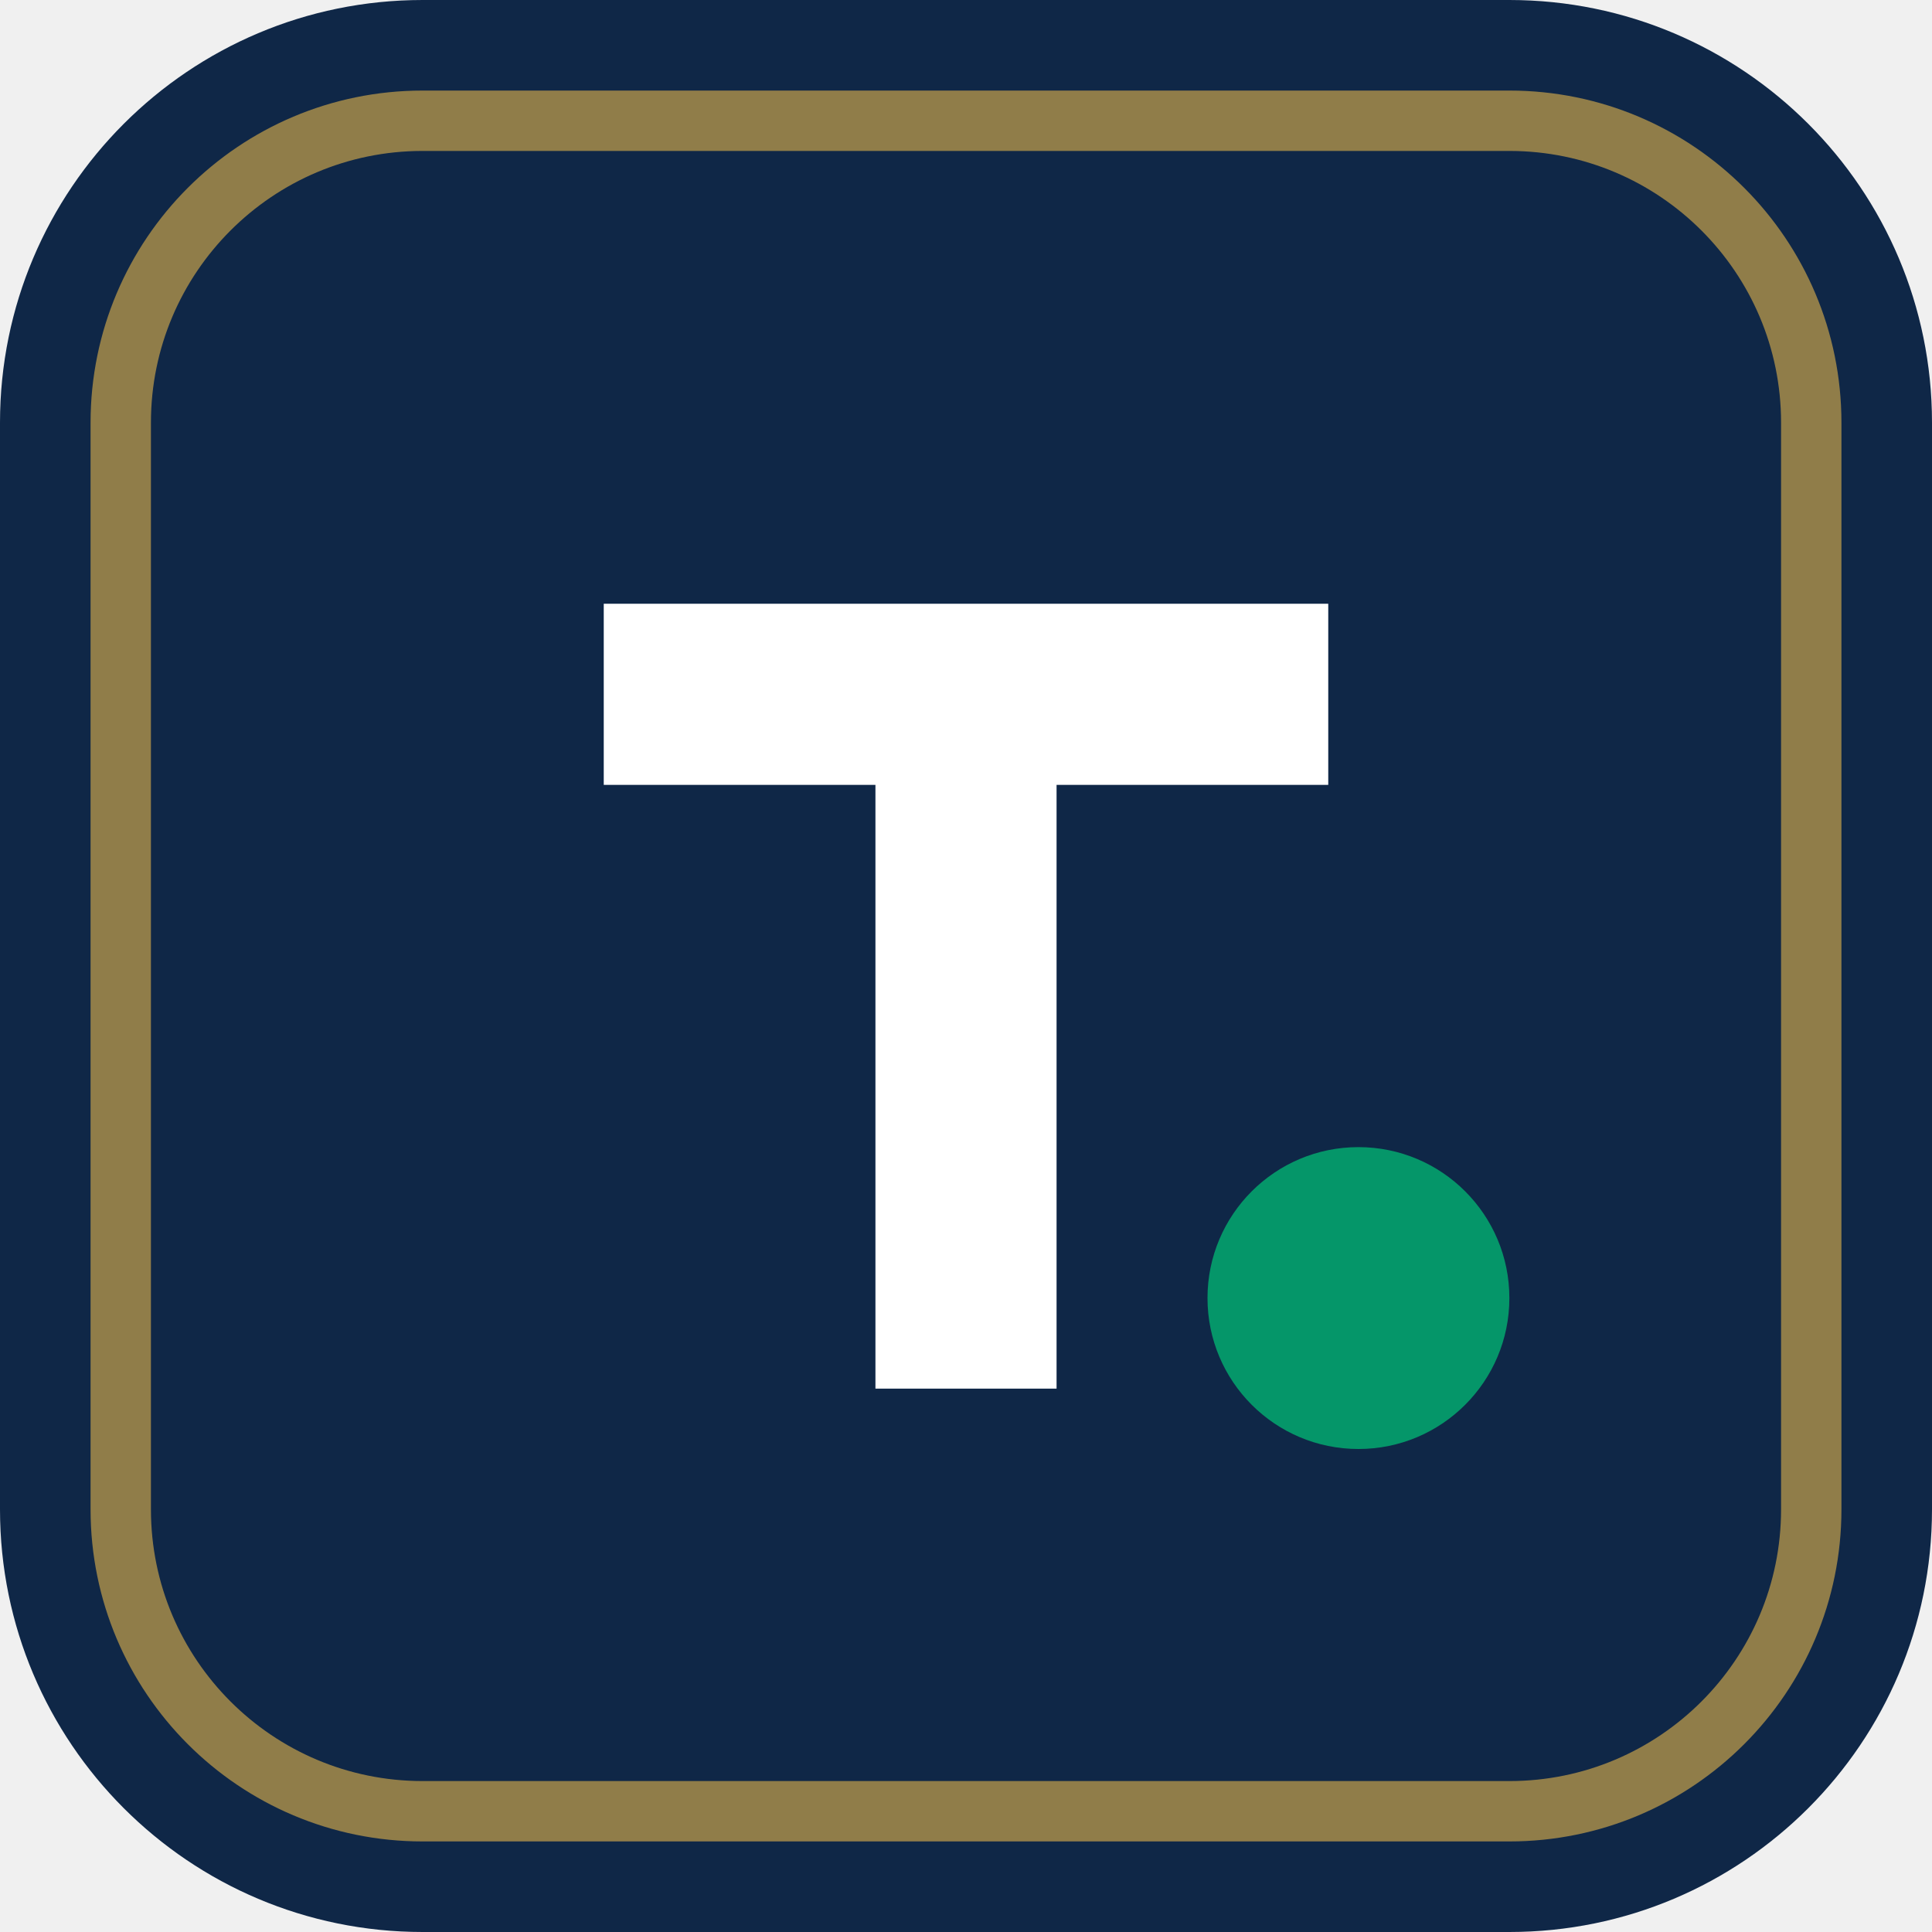
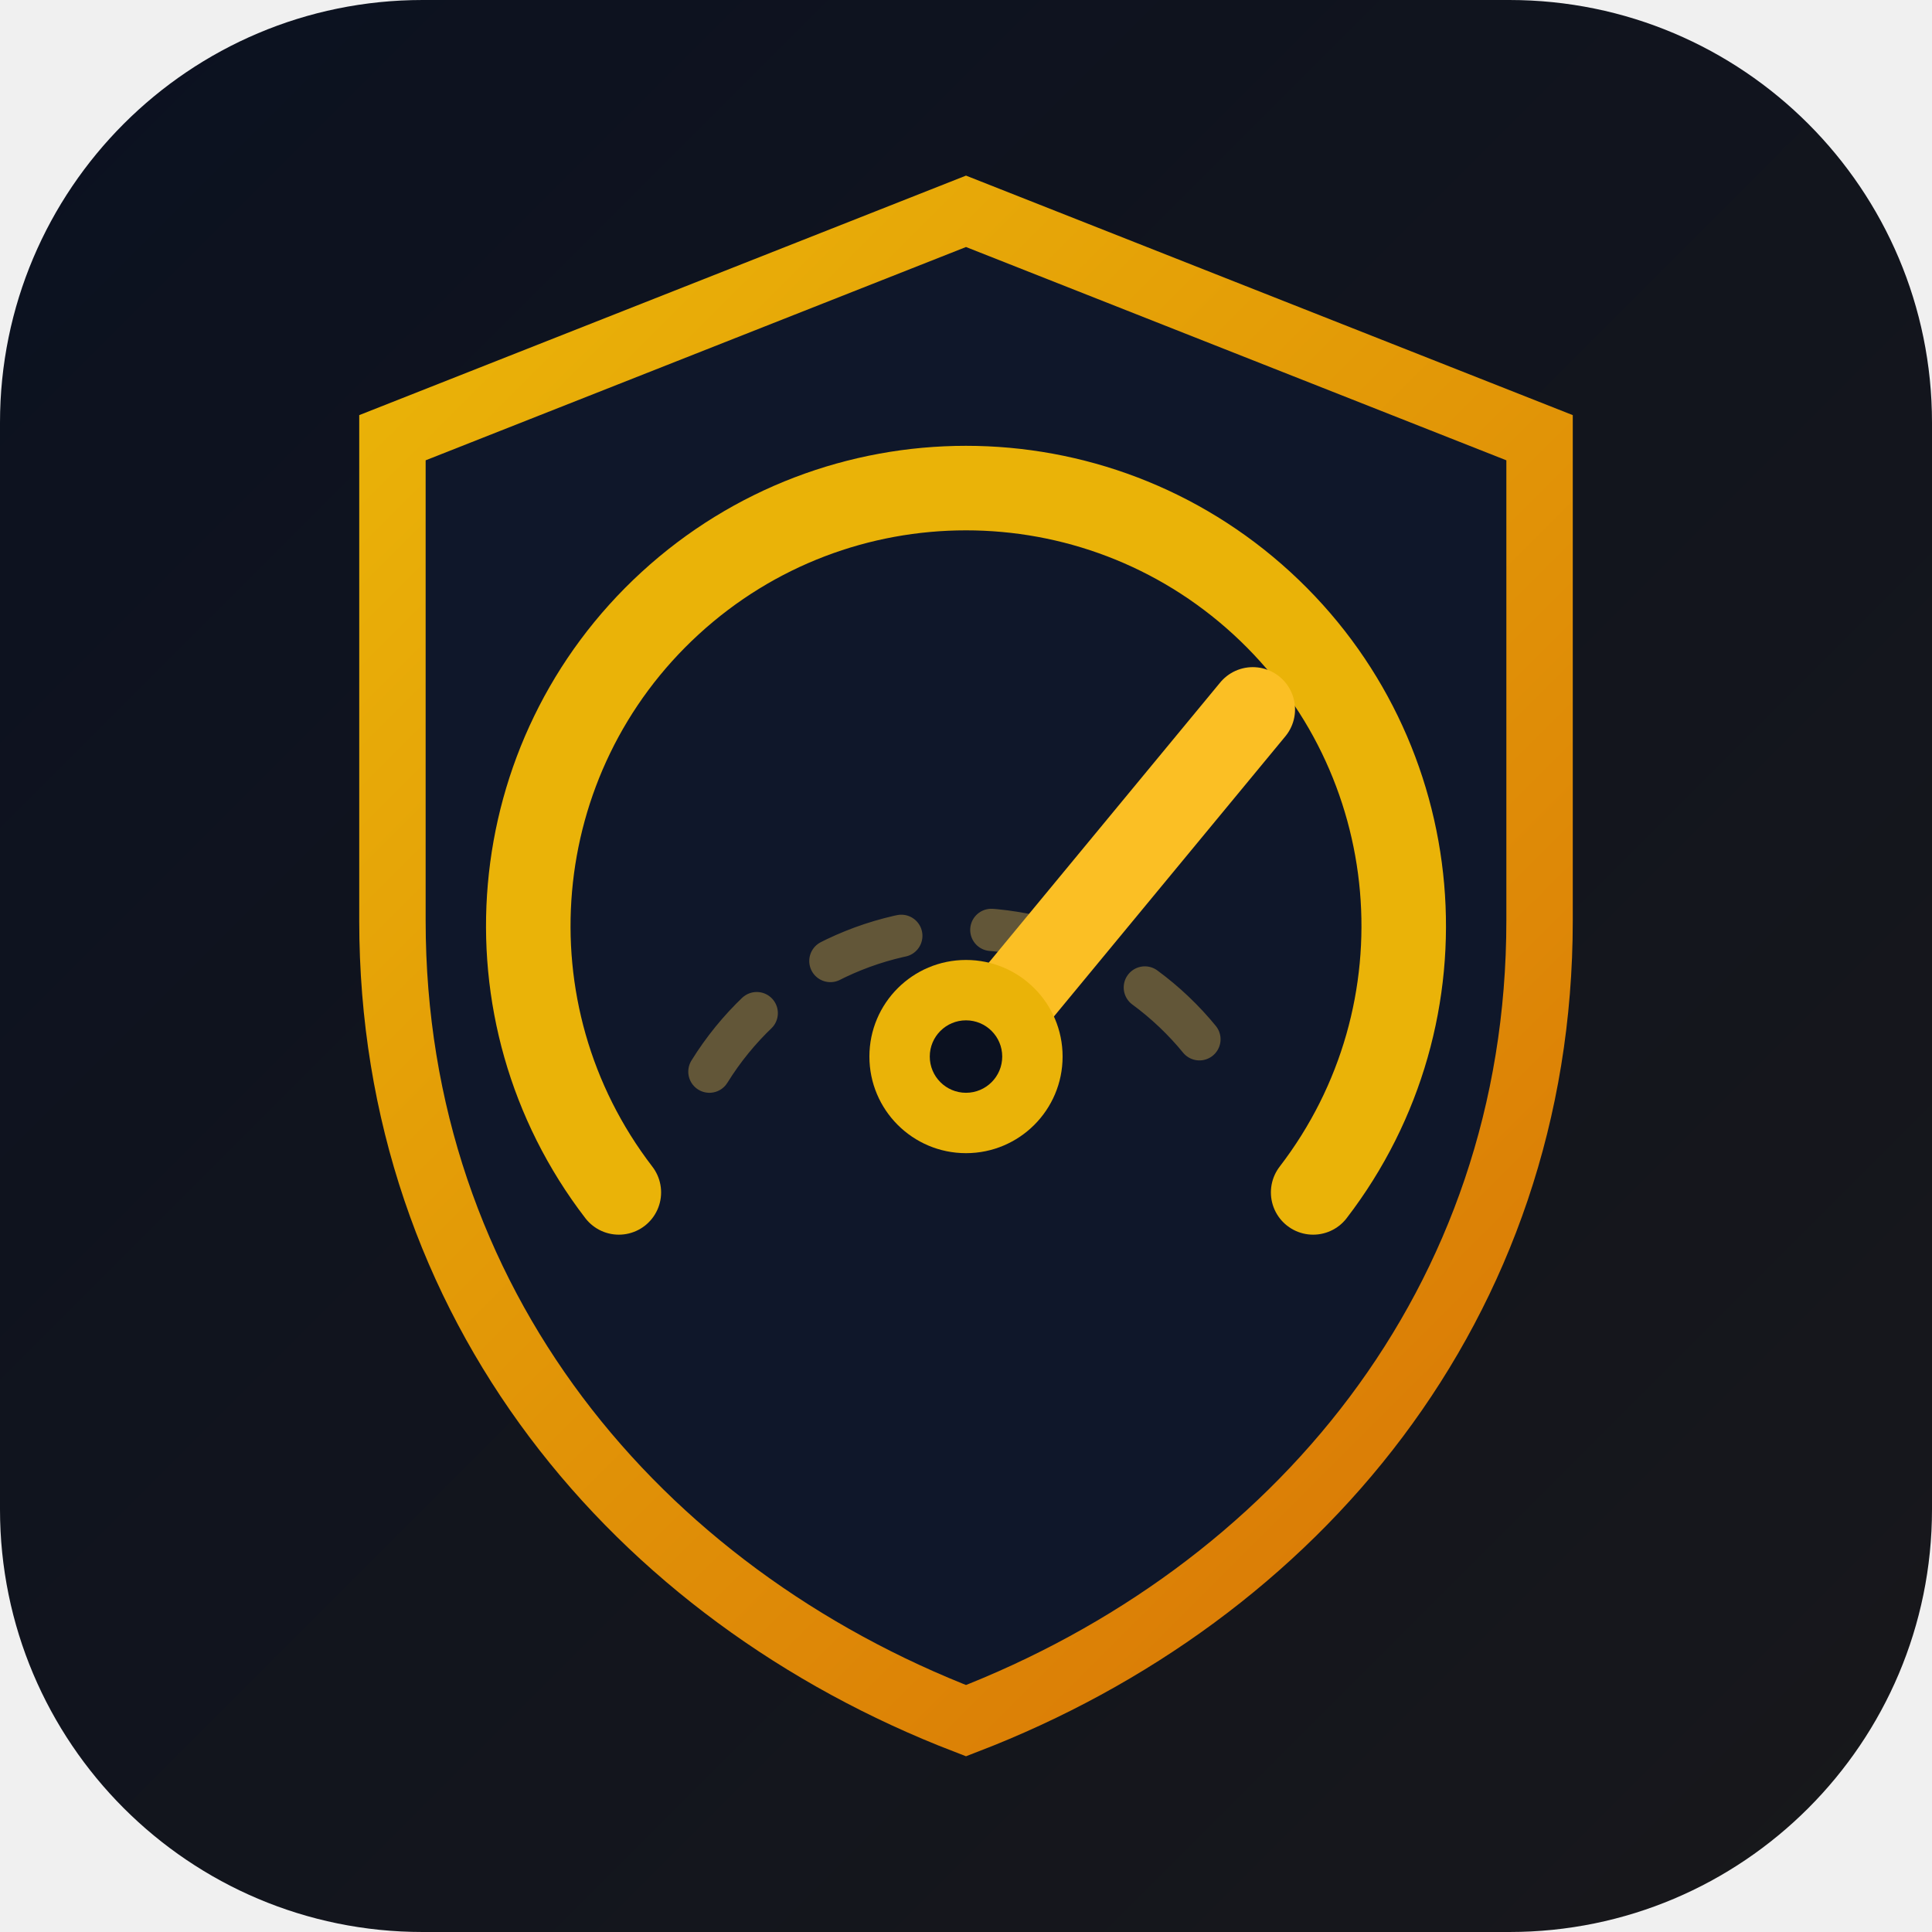
<svg xmlns="http://www.w3.org/2000/svg" viewBox="0 0 64 64" fill="none">
-   <rect width="64" height="64" rx="14" fill="#0f2747" />
-   <rect x="4" y="4" width="56" height="56" rx="10" stroke="#c8a24a" stroke-width="2" stroke-opacity="0.7" />
-   <path d="M20 20h24v6H35v20h-6V26h-9v-6z" fill="#ffffff" />
-   <circle cx="45" cy="43" r="5" fill="#059669" />
+   <defs>
+     <linearGradient id="tf-obs" x1="0" y1="0" x2="64" y2="64" gradientUnits="userSpaceOnUse">
+       <stop offset="0%" stop-color="#0b1120" />
+       <stop offset="100%" stop-color="#18181b" />
+     </linearGradient>
+     <linearGradient id="tf-amb" x1="12" y1="12" x2="52" y2="52" gradientUnits="userSpaceOnUse">
+       <stop offset="0%" stop-color="#eab308" />
+       <stop offset="100%" stop-color="#d97706" />
+     </linearGradient>
+   </defs>
+   <rect width="64" height="64" rx="14" fill="url(#tf-obs)" />
+   <path d="M32 7L51 14.5V30.5C51 43.2 42.9 52.8 32 57C21.1 52.8 13 43.2 13 30.5V14.5L32 7Z" fill="#0f172a" stroke="url(#tf-amb)" stroke-width="2.2" />
+   <path d="M20.5 39.5A14.5 14.5 0 1 1 43.5 39.5" stroke="#eab308" stroke-width="2.8" stroke-linecap="round" />
+   <path d="M23.5 35.5A10 10 0 0 1 40.5 35.5" stroke="#c8a24a" stroke-width="1.4" stroke-opacity="0.45" stroke-dasharray="2.5 3" stroke-linecap="round" />
+   <line x1="32" y1="35" x2="41.5" y2="23.5" stroke="#fbbf24" stroke-width="2.8" stroke-linecap="round" />
+   <circle cx="32" cy="35" r="3.2" fill="#eab308" />
+   <circle cx="32" cy="35" r="1.2" fill="#0b1120" />
</svg>
